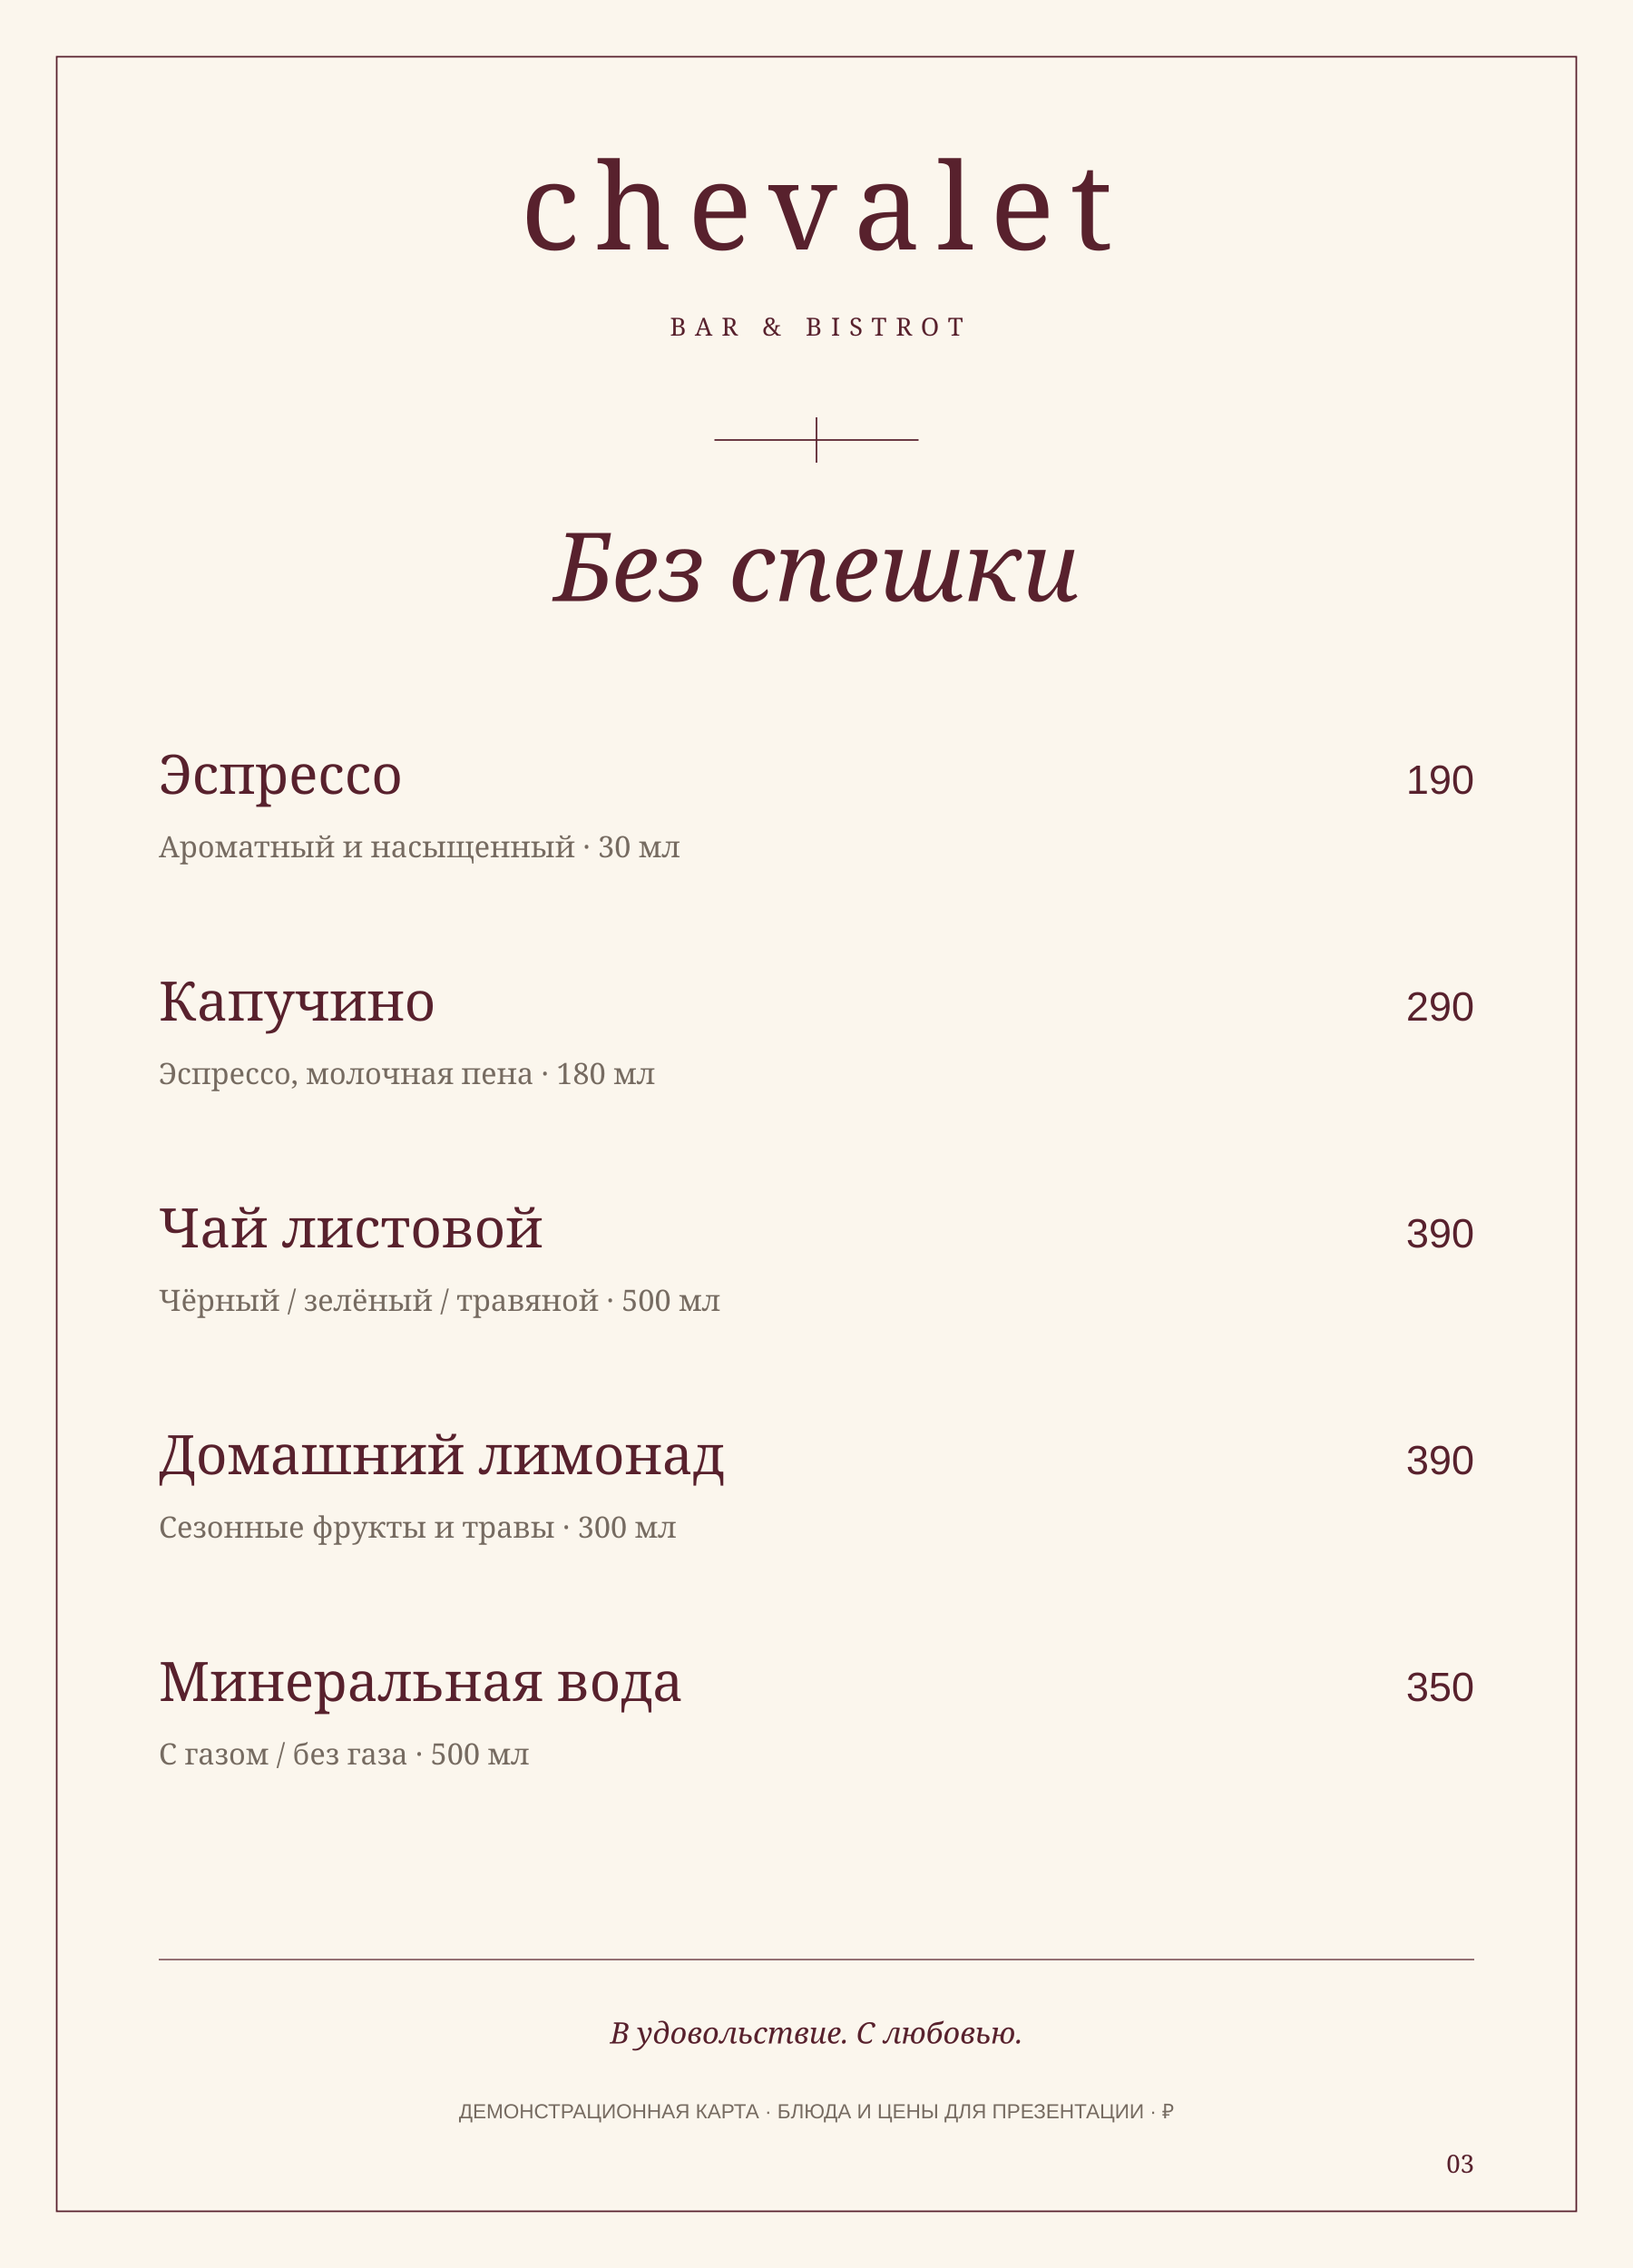
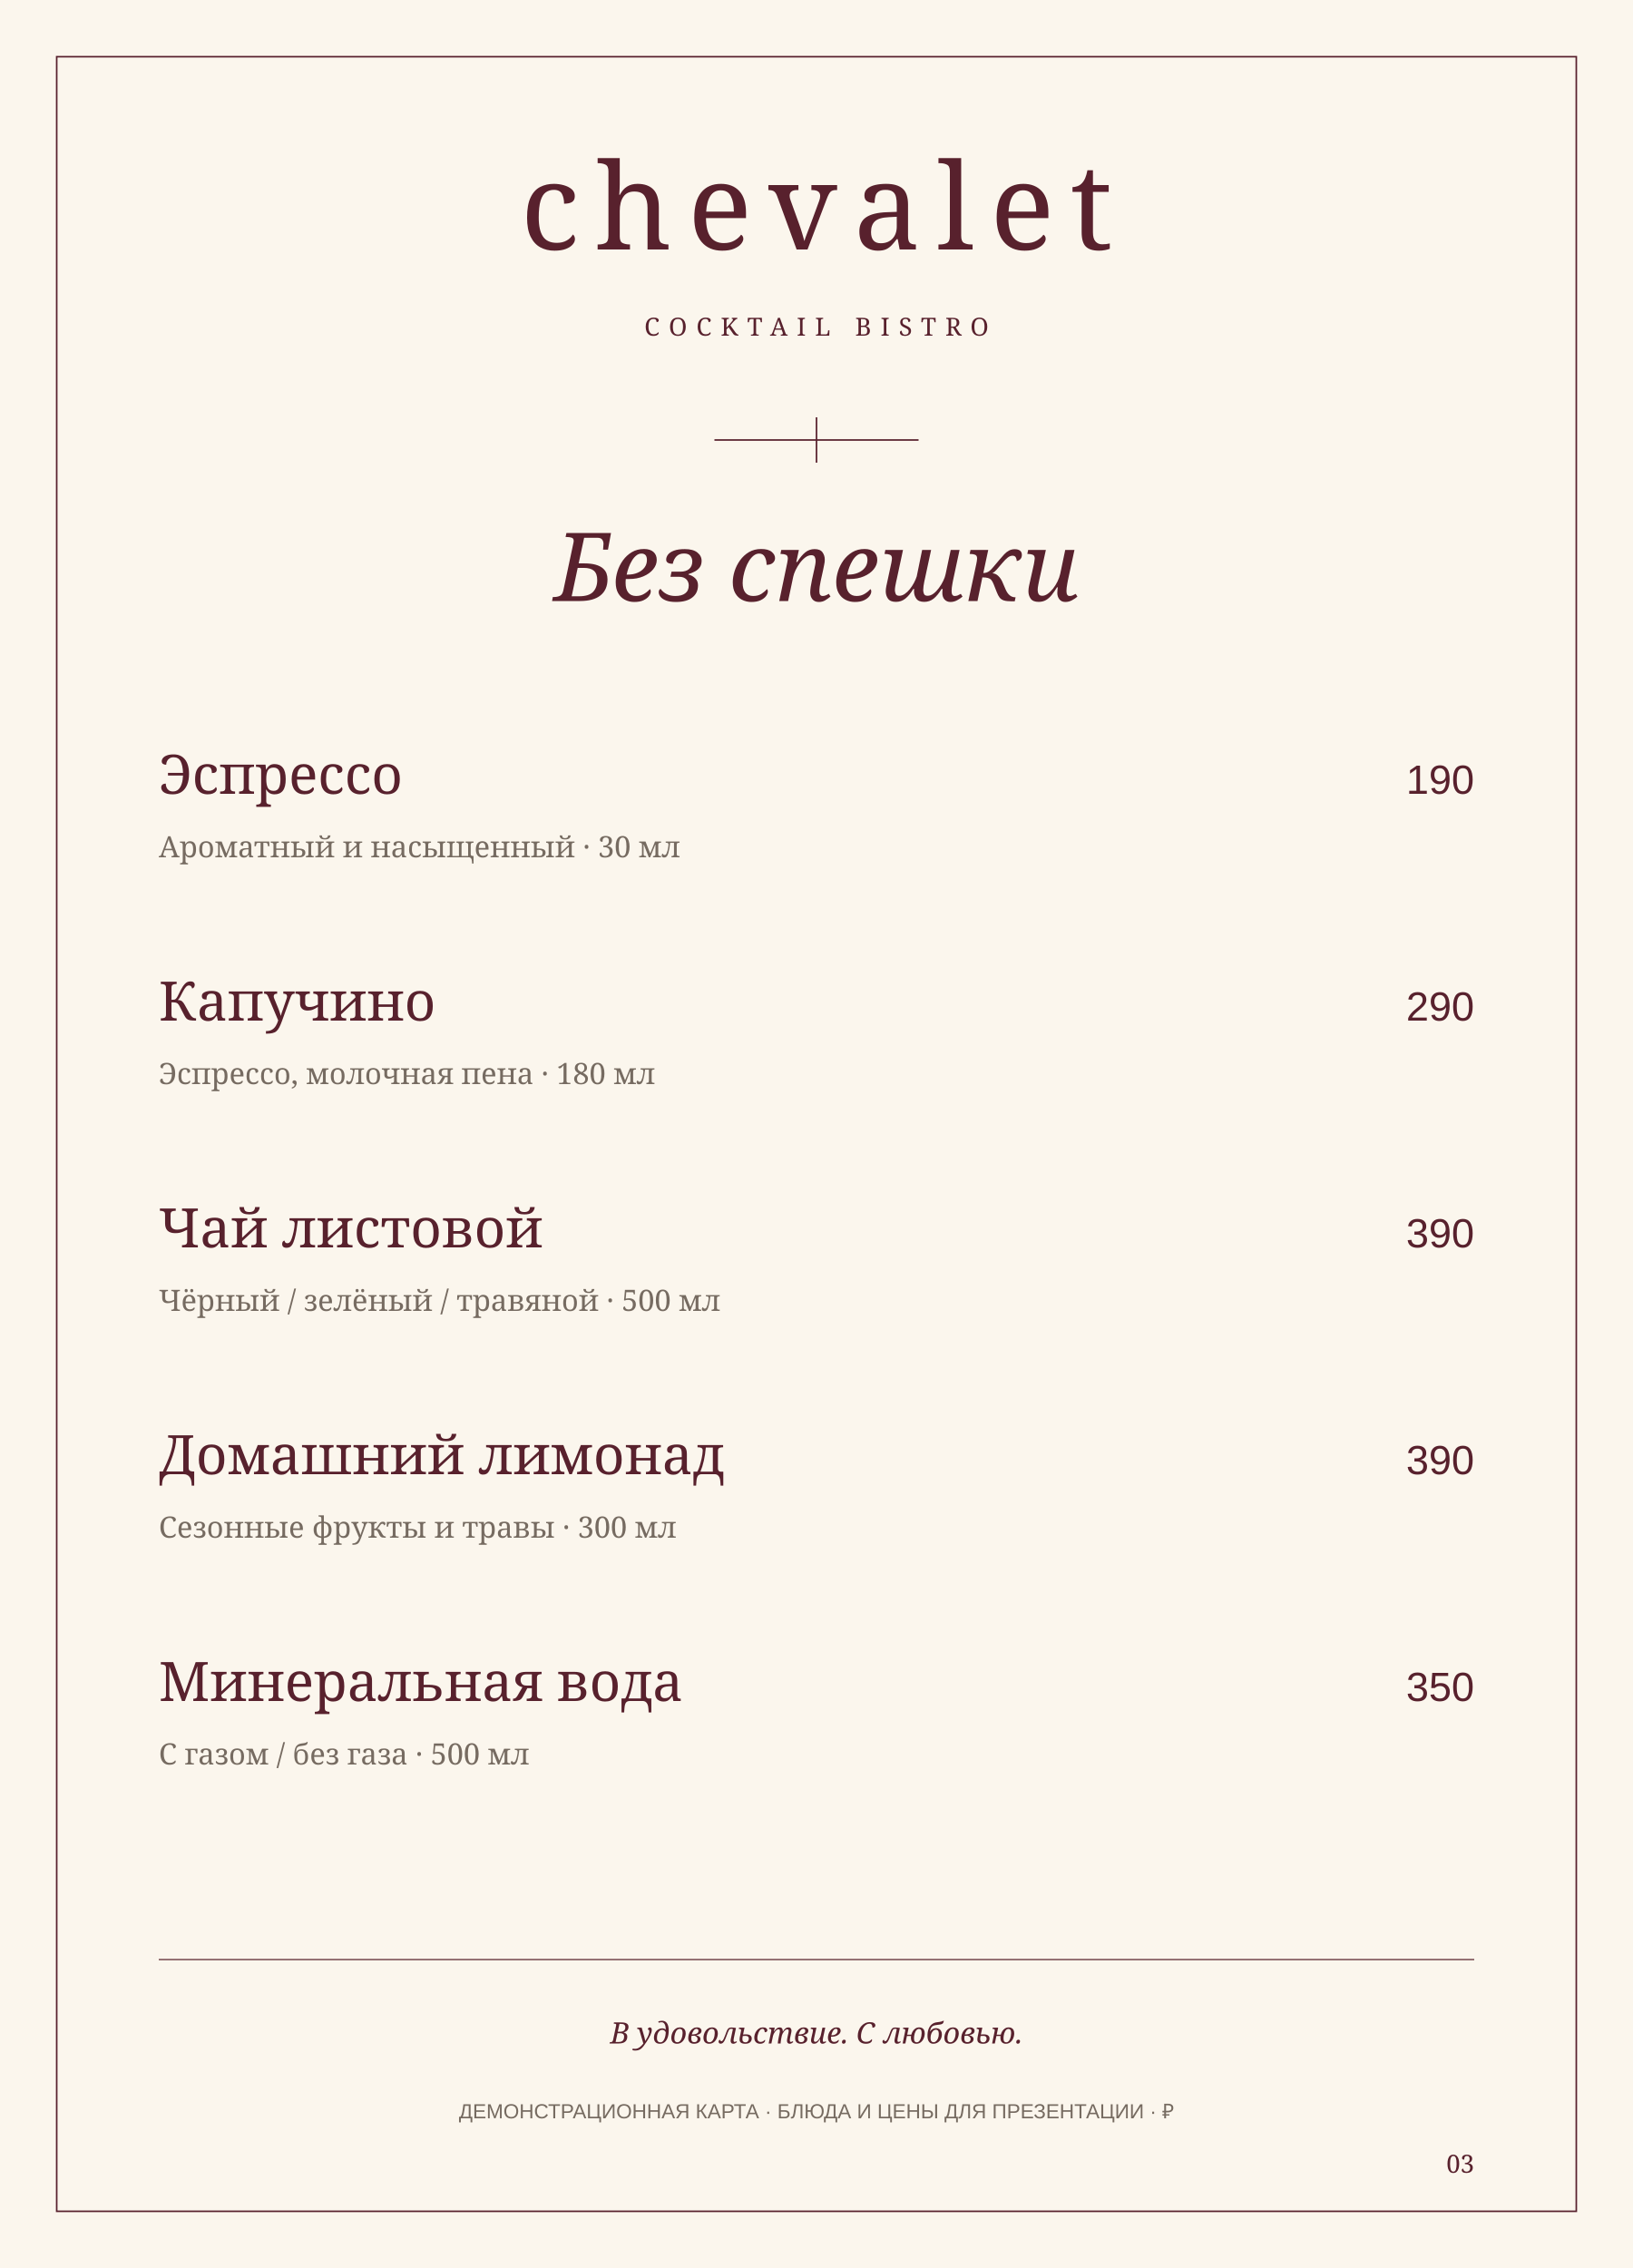
<svg xmlns="http://www.w3.org/2000/svg" width="720" height="1000" viewBox="0 0 720 1000">
  <rect width="720" height="1000" fill="#fbf6ed" />
  <rect x="25" y="25" width="670" height="950" fill="none" stroke="#58212d" stroke-width=".7" />
  <g fill="#58212d" font-family="Georgia,serif">
    <text x="360" y="110" font-size="53" letter-spacing="7" text-anchor="middle">chevalet</text>
-     <text x="360" y="148" font-size="11" letter-spacing="4" text-anchor="middle">BAR &amp; BISTROT</text>
+     <text x="360" y="148" font-size="11" letter-spacing="4" text-anchor="middle">COCKTAIL BISTRO</text>
    <path d="M315 194H405M360 184V204" stroke="#58212d" stroke-width=".7" />
    <text x="360" y="265" text-anchor="middle" font-style="italic" font-size="42">Без спешки</text>
    <text x="70" y="350" font-size="24">Эспрессо</text>
    <text x="70" y="378" font-size="13" fill="#766b61">Ароматный и насыщенный · 30 мл</text>
    <text x="650" y="350" text-anchor="end" font-family="Arial" font-size="18">190</text>
    <text x="70" y="450" font-size="24">Капучино</text>
    <text x="70" y="478" font-size="13" fill="#766b61">Эспрессо, молочная пена · 180 мл</text>
    <text x="650" y="450" text-anchor="end" font-family="Arial" font-size="18">290</text>
    <text x="70" y="550" font-size="24">Чай листовой</text>
    <text x="70" y="578" font-size="13" fill="#766b61">Чёрный / зелёный / травяной · 500 мл</text>
    <text x="650" y="550" text-anchor="end" font-family="Arial" font-size="18">390</text>
    <text x="70" y="650" font-size="24">Домашний лимонад</text>
    <text x="70" y="678" font-size="13" fill="#766b61">Сезонные фрукты и травы · 300 мл</text>
    <text x="650" y="650" text-anchor="end" font-family="Arial" font-size="18">390</text>
    <text x="70" y="750" font-size="24">Минеральная вода</text>
    <text x="70" y="778" font-size="13" fill="#766b61">С газом / без газа · 500 мл</text>
    <text x="650" y="750" text-anchor="end" font-family="Arial" font-size="18">350</text>
    <path d="M70 864H650" stroke="#58212d" stroke-width=".5" />
    <text x="360" y="901" text-anchor="middle" font-size="13" font-style="italic">В удовольствие. С любовью.</text>
    <text x="360" y="934" text-anchor="middle" font-family="Arial" font-size="9" fill="#766b61">ДЕМОНСТРАЦИОННАЯ КАРТА · БЛЮДА И ЦЕНЫ ДЛЯ ПРЕЗЕНТАЦИИ · ₽</text>
    <text x="650" y="958" text-anchor="end" font-size="11">03</text>
  </g>
</svg>
